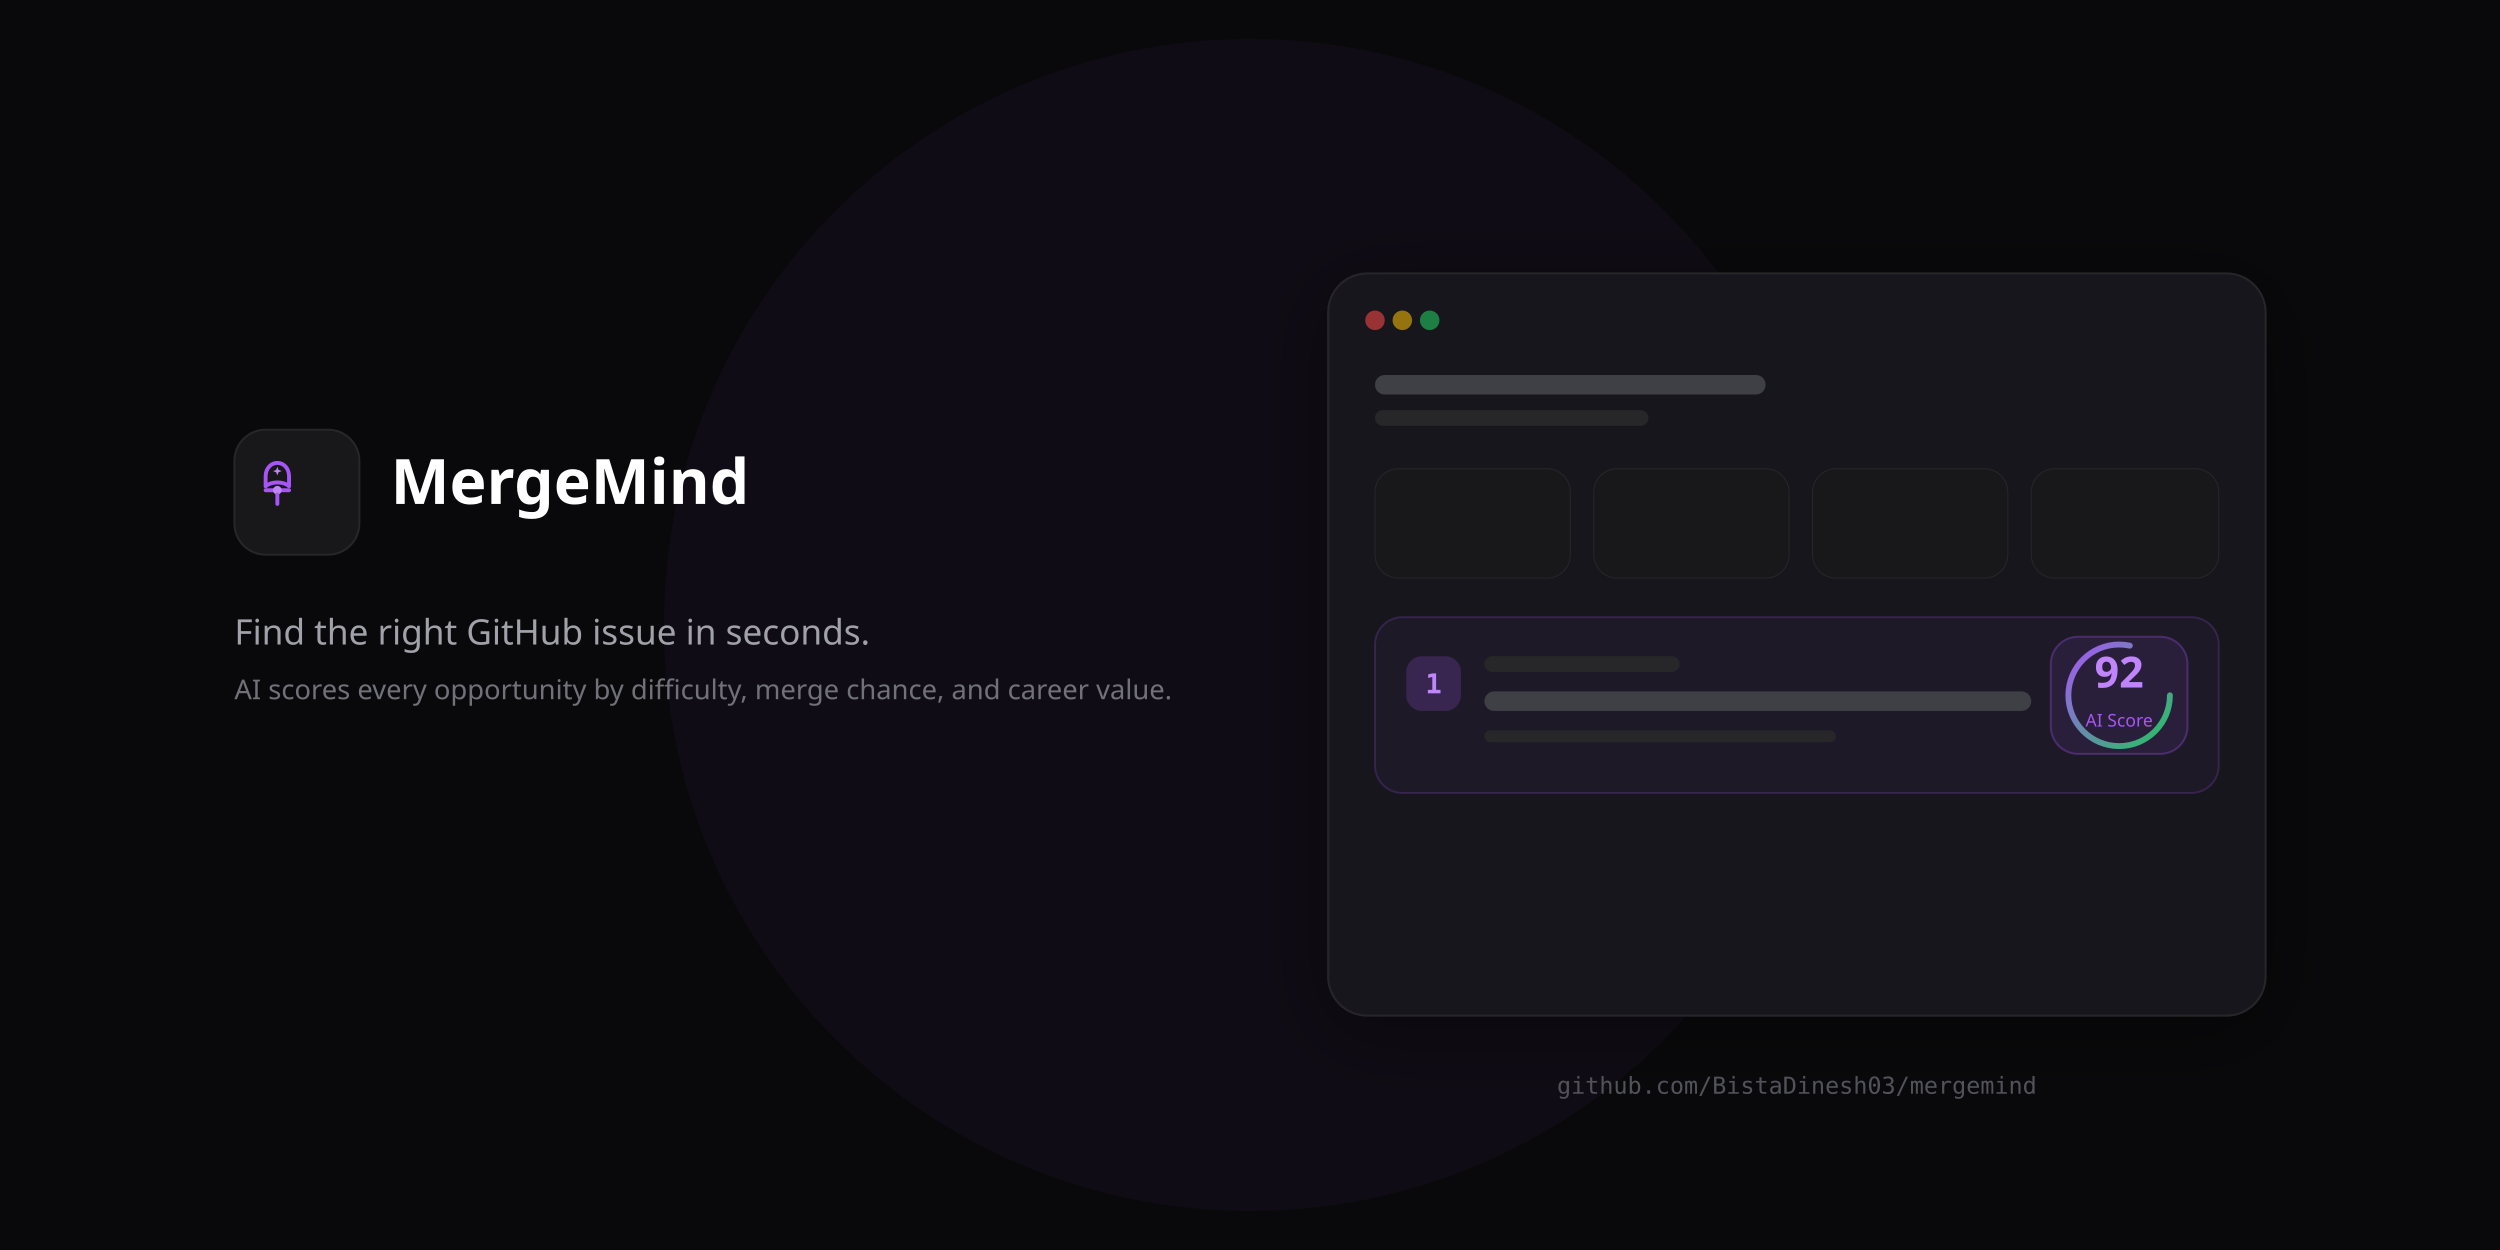
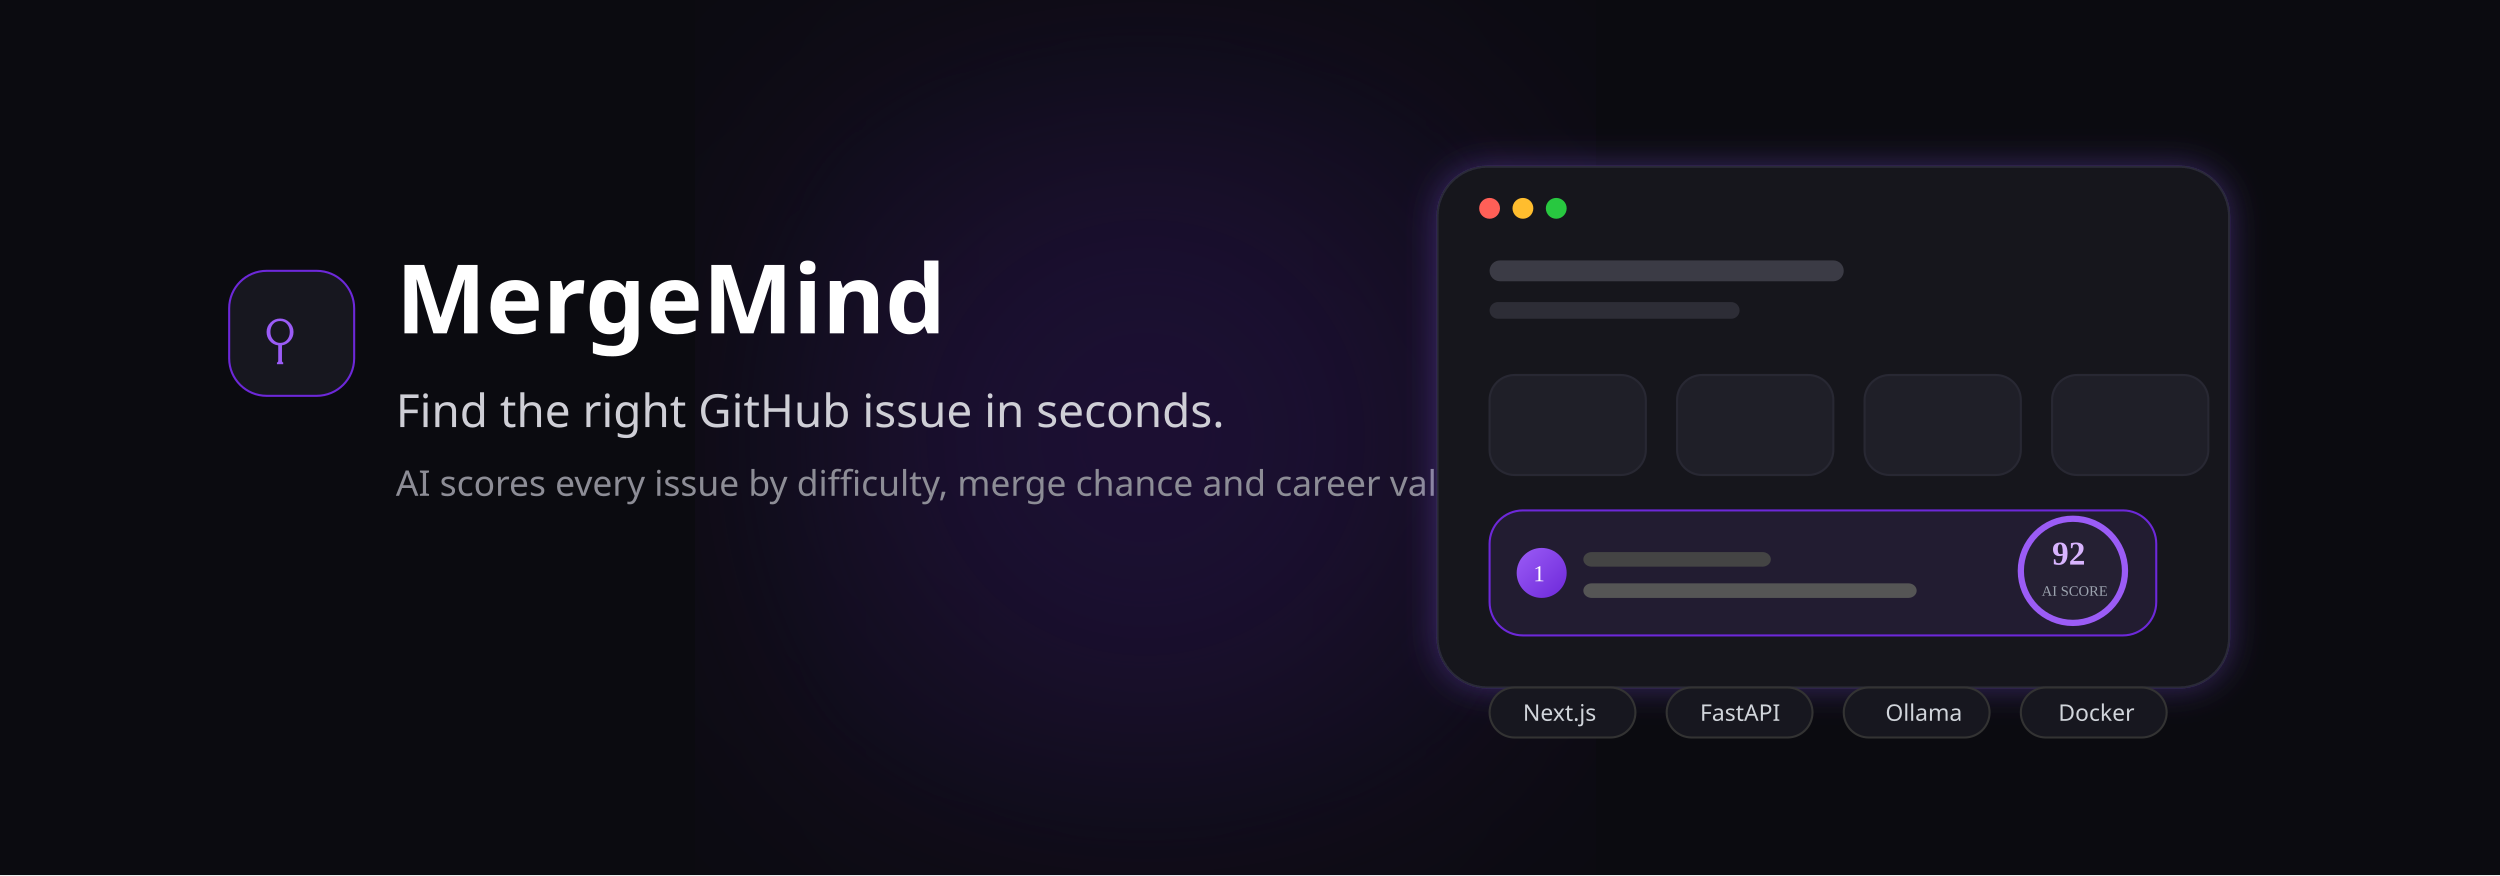
- <svg xmlns="http://www.w3.org/2000/svg" width="1280" height="640" viewBox="0 0 1280 640" fill="none">
-   <rect width="1280" height="640" fill="#09090b" />
+ <svg xmlns="http://www.w3.org/2000/svg" width="1200" height="420" viewBox="0 0 1200 420">
  <defs>
-     <linearGradient id="scoreGrad" x1="0%" y1="0%" x2="100%" y2="100%">
-       <stop offset="0%" stop-color="#a855f7" />
-       <stop offset="100%" stop-color="#22c55e" />
+     <linearGradient id="purple" x1="0%" y1="0%" x2="100%" y2="100%">
+       <stop offset="0%" stop-color="#9B5CF6" />
+       <stop offset="100%" stop-color="#6D28D9" />
    </linearGradient>
-     <filter id="cardShadow">
-       <feDropShadow dx="0" dy="8" stdDeviation="20" flood-color="#000" flood-opacity="0.4" />
+     <filter id="blur">
+       <feGaussianBlur stdDeviation="80" />
+     </filter>
+     <filter id="shadow">
+       <feDropShadow dx="0" dy="0" stdDeviation="8" flood-color="#8B5CF6" flood-opacity="0.35" />
    </filter>
  </defs>
-   <circle cx="640" cy="320" r="300" fill="#a855f7" opacity="0.04" />
-   <rect x="120" y="220" width="64" height="64" rx="16" fill="#18181b" stroke="#27272a" stroke-width="1" />
-   <path d="M136 244C136 239.6 138.9 237 142 237C145.1 237 148 239.6 148 244V249C146.6 247.7 144.4 247 142 247C139.6 247 137.4 247.7 136 249V244Z" stroke="#a855f7" stroke-width="2" stroke-linecap="round" stroke-linejoin="round" fill="none" />
-   <path d="M142 239L142.6 240.6L144.2 241.2L142.6 241.8L142 243.4L141.4 241.8L139.8 241.2L141.4 240.6Z" fill="#c084fc" />
-   <line x1="136" y1="251" x2="148" y2="251" stroke="#a855f7" stroke-width="2" stroke-linecap="round" />
-   <circle cx="142" cy="251" r="2.2" fill="#c084fc" />
-   <line x1="142" y1="253.2" x2="142" y2="258" stroke="#a855f7" stroke-width="2" stroke-linecap="round" />
-   <text x="200" y="258" fill="#fff" font-family="system-ui" font-size="32" font-weight="700">MergeMind</text>
-   <text x="120" y="330" fill="#a1a1aa" font-family="system-ui" font-size="18">Find the right GitHub issue in seconds.</text>
-   <text x="120" y="358" fill="#71717a" font-family="system-ui" font-size="14">AI scores every opportunity by difficulty, merge chance, and career value.</text>
-   <rect x="680" y="140" width="480" height="380" rx="20" fill="#18181b" stroke="#27272a" stroke-width="1" filter="url(#cardShadow)" />
-   <circle cx="704" cy="164" r="5" fill="#ef4444" opacity="0.6" />
-   <circle cx="718" cy="164" r="5" fill="#eab308" opacity="0.6" />
-   <circle cx="732" cy="164" r="5" fill="#22c55e" opacity="0.6" />
-   <rect x="704" y="192" width="200" height="10" rx="5" fill="#3f3f46" />
-   <rect x="704" y="210" width="140" height="8" rx="4" fill="#27272a" />
-   <rect x="704" y="240" width="100" height="56" rx="12" fill="#18181b" stroke="#27272a" stroke-width="0.5" />
-   <rect x="816" y="240" width="100" height="56" rx="12" fill="#18181b" stroke="#27272a" stroke-width="0.5" />
-   <rect x="928" y="240" width="100" height="56" rx="12" fill="#18181b" stroke="#27272a" stroke-width="0.5" />
-   <rect x="1040" y="240" width="96" height="56" rx="12" fill="#18181b" stroke="#27272a" stroke-width="0.5" />
-   <rect x="704" y="316" width="432" height="90" rx="14" fill="#a855f7" fill-opacity="0.05" stroke="#a855f7" stroke-width="1" stroke-opacity="0.2" />
-   <rect x="720" y="336" width="28" height="28" rx="8" fill="#a855f7" fill-opacity="0.2" />
-   <text x="734" y="355" fill="#c084fc" font-family="monospace" font-size="14" font-weight="700" text-anchor="middle">1</text>
-   <rect x="760" y="336" width="100" height="8" rx="4" fill="#27272a" />
-   <rect x="760" y="354" width="280" height="10" rx="5" fill="#3f3f46" />
-   <rect x="760" y="374" width="180" height="6" rx="3" fill="#27272a" />
-   <rect x="1050" y="326" width="70" height="60" rx="14" fill="#a855f7" fill-opacity="0.1" stroke="#a855f7" stroke-width="1" stroke-opacity="0.3" />
-   <text x="1085" y="352" fill="#c084fc" font-family="system-ui" font-size="22" font-weight="700" text-anchor="middle">92</text>
-   <text x="1085" y="372" fill="#a855f7" font-family="system-ui" font-size="9" text-anchor="middle">AI Score</text>
-   <circle cx="1085" cy="356" r="26" fill="none" stroke="url(#scoreGrad)" stroke-width="3" stroke-linecap="round" stroke-dasharray="140" stroke-dashoffset="12" />
-   <text x="920" y="560" fill="#52525b" font-family="monospace" font-size="12" text-anchor="middle">github.com/BistaDinesh03/mergemind</text>
+   <rect width="1200" height="420" fill="#0b0b10" />
+   <circle cx="550" cy="210" r="180" fill="#6D28D9" opacity=".18" filter="url(#blur)" />
+   <rect x="110" y="130" width="60" height="60" rx="18" fill="#17171f" stroke="#6D28D9" />
+   <text x="127" y="169" font-size="30" fill="#9B5CF6">
+ 
+ ⚲
+ 
+ </text>
+   <text x="190" y="160" font-size="46" font-weight="700" fill="white" font-family="Segoe UI, sans-serif">
+ 
+ MergeMind
+ 
+ </text>
+   <text x="190" y="205" font-size="22" fill="#cfcfd6" font-family="Segoe UI">
+ 
+ Find the right GitHub issue in seconds.
+ 
+ </text>
+   <text x="190" y="238" font-size="17" fill="#8d8d96" font-family="Segoe UI">
+ 
+ AI scores every issue by difficulty, merge chance and career value.
+ 
+ </text>
+   <rect x="690" y="80" width="380" height="250" rx="24" fill="#17171f" stroke="#2c2c38" filter="url(#shadow)" />
+   <circle cx="715" cy="100" r="5" fill="#FF5F57" />
+   <circle cx="731" cy="100" r="5" fill="#FFBD2E" />
+   <circle cx="747" cy="100" r="5" fill="#28C840" />
+   <rect x="715" y="125" width="170" height="10" rx="5" fill="#3b3b45" />
+   <rect x="715" y="145" width="120" height="8" rx="4" fill="#2d2d36" />
+   <rect x="715" y="180" width="75" height="48" rx="12" fill="#1f1f28" stroke="#282833" />
+   <rect x="805" y="180" width="75" height="48" rx="12" fill="#1f1f28" stroke="#282833" />
+   <rect x="895" y="180" width="75" height="48" rx="12" fill="#1f1f28" stroke="#282833" />
+   <rect x="985" y="180" width="75" height="48" rx="12" fill="#1f1f28" stroke="#282833" />
+   <rect x="715" y="245" width="320" height="60" rx="16" fill="#221c31" stroke="#6D28D9" />
+   <circle cx="740" cy="275" r="12" fill="url(#purple)" />
+   <text x="736" y="279" fill="white" font-size="11">
+ 
+ 1
+ 
+ </text>
+   <rect x="760" y="265" width="90" height="7" rx="4" fill="#444" />
+   <rect x="760" y="280" width="160" height="7" rx="4" fill="#555" />
+   <circle cx="995" cy="274" r="25" fill="#252033" stroke="#9B5CF6" stroke-width="3" />
+   <text x="985" y="271" font-size="16" font-weight="700" fill="#d8b4fe">
+ 
+ 92
+ 
+ </text>
+   <text x="980" y="286" font-size="7" fill="#9ca3af">
+ 
+ AI SCORE
+ 
+ </text>
+   <g font-family="Segoe UI" font-size="11">
+     <rect x="715" y="330" width="70" height="24" rx="12" fill="#17171f" stroke="#333" />
+     <text x="731" y="346" fill="#d1d5db">Next.js</text>
+     <rect x="800" y="330" width="70" height="24" rx="12" fill="#17171f" stroke="#333" />
+     <text x="816" y="346" fill="#d1d5db">FastAPI</text>
+     <rect x="885" y="330" width="70" height="24" rx="12" fill="#17171f" stroke="#333" />
+     <text x="905" y="346" fill="#d1d5db">Ollama</text>
+     <rect x="970" y="330" width="70" height="24" rx="12" fill="#17171f" stroke="#333" />
+     <text x="988" y="346" fill="#d1d5db">Docker</text>
+   </g>
</svg>
